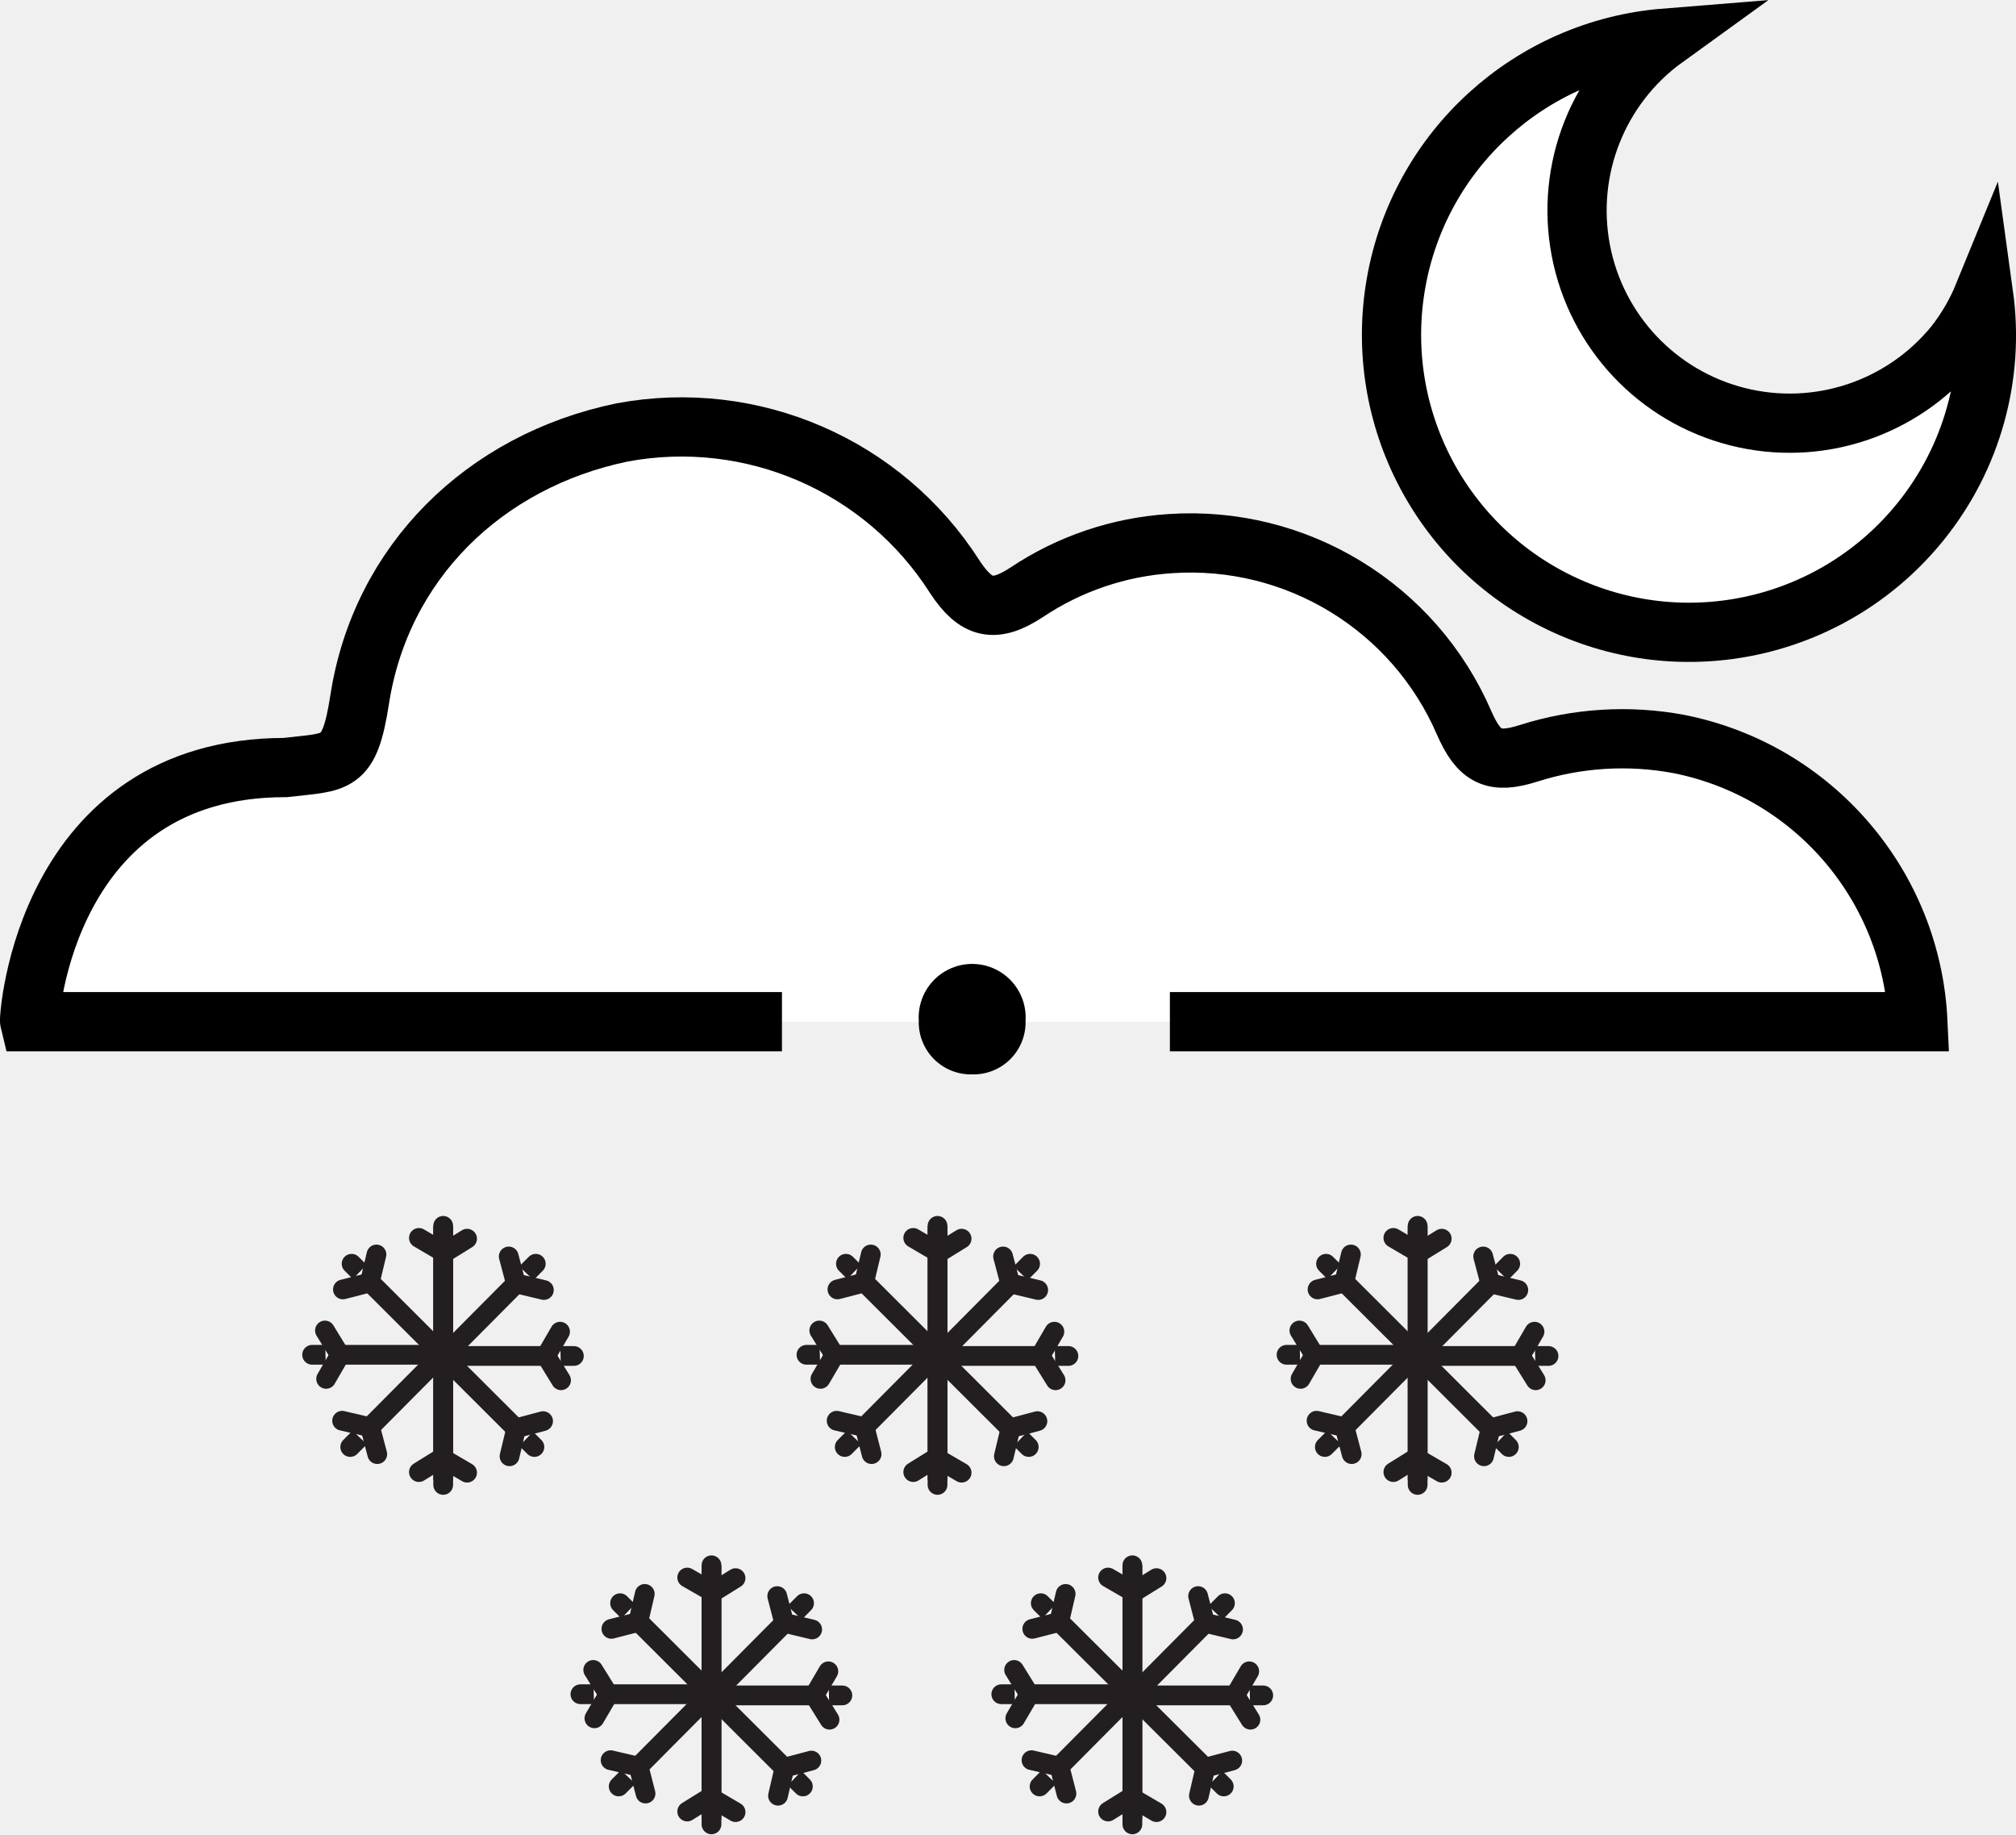
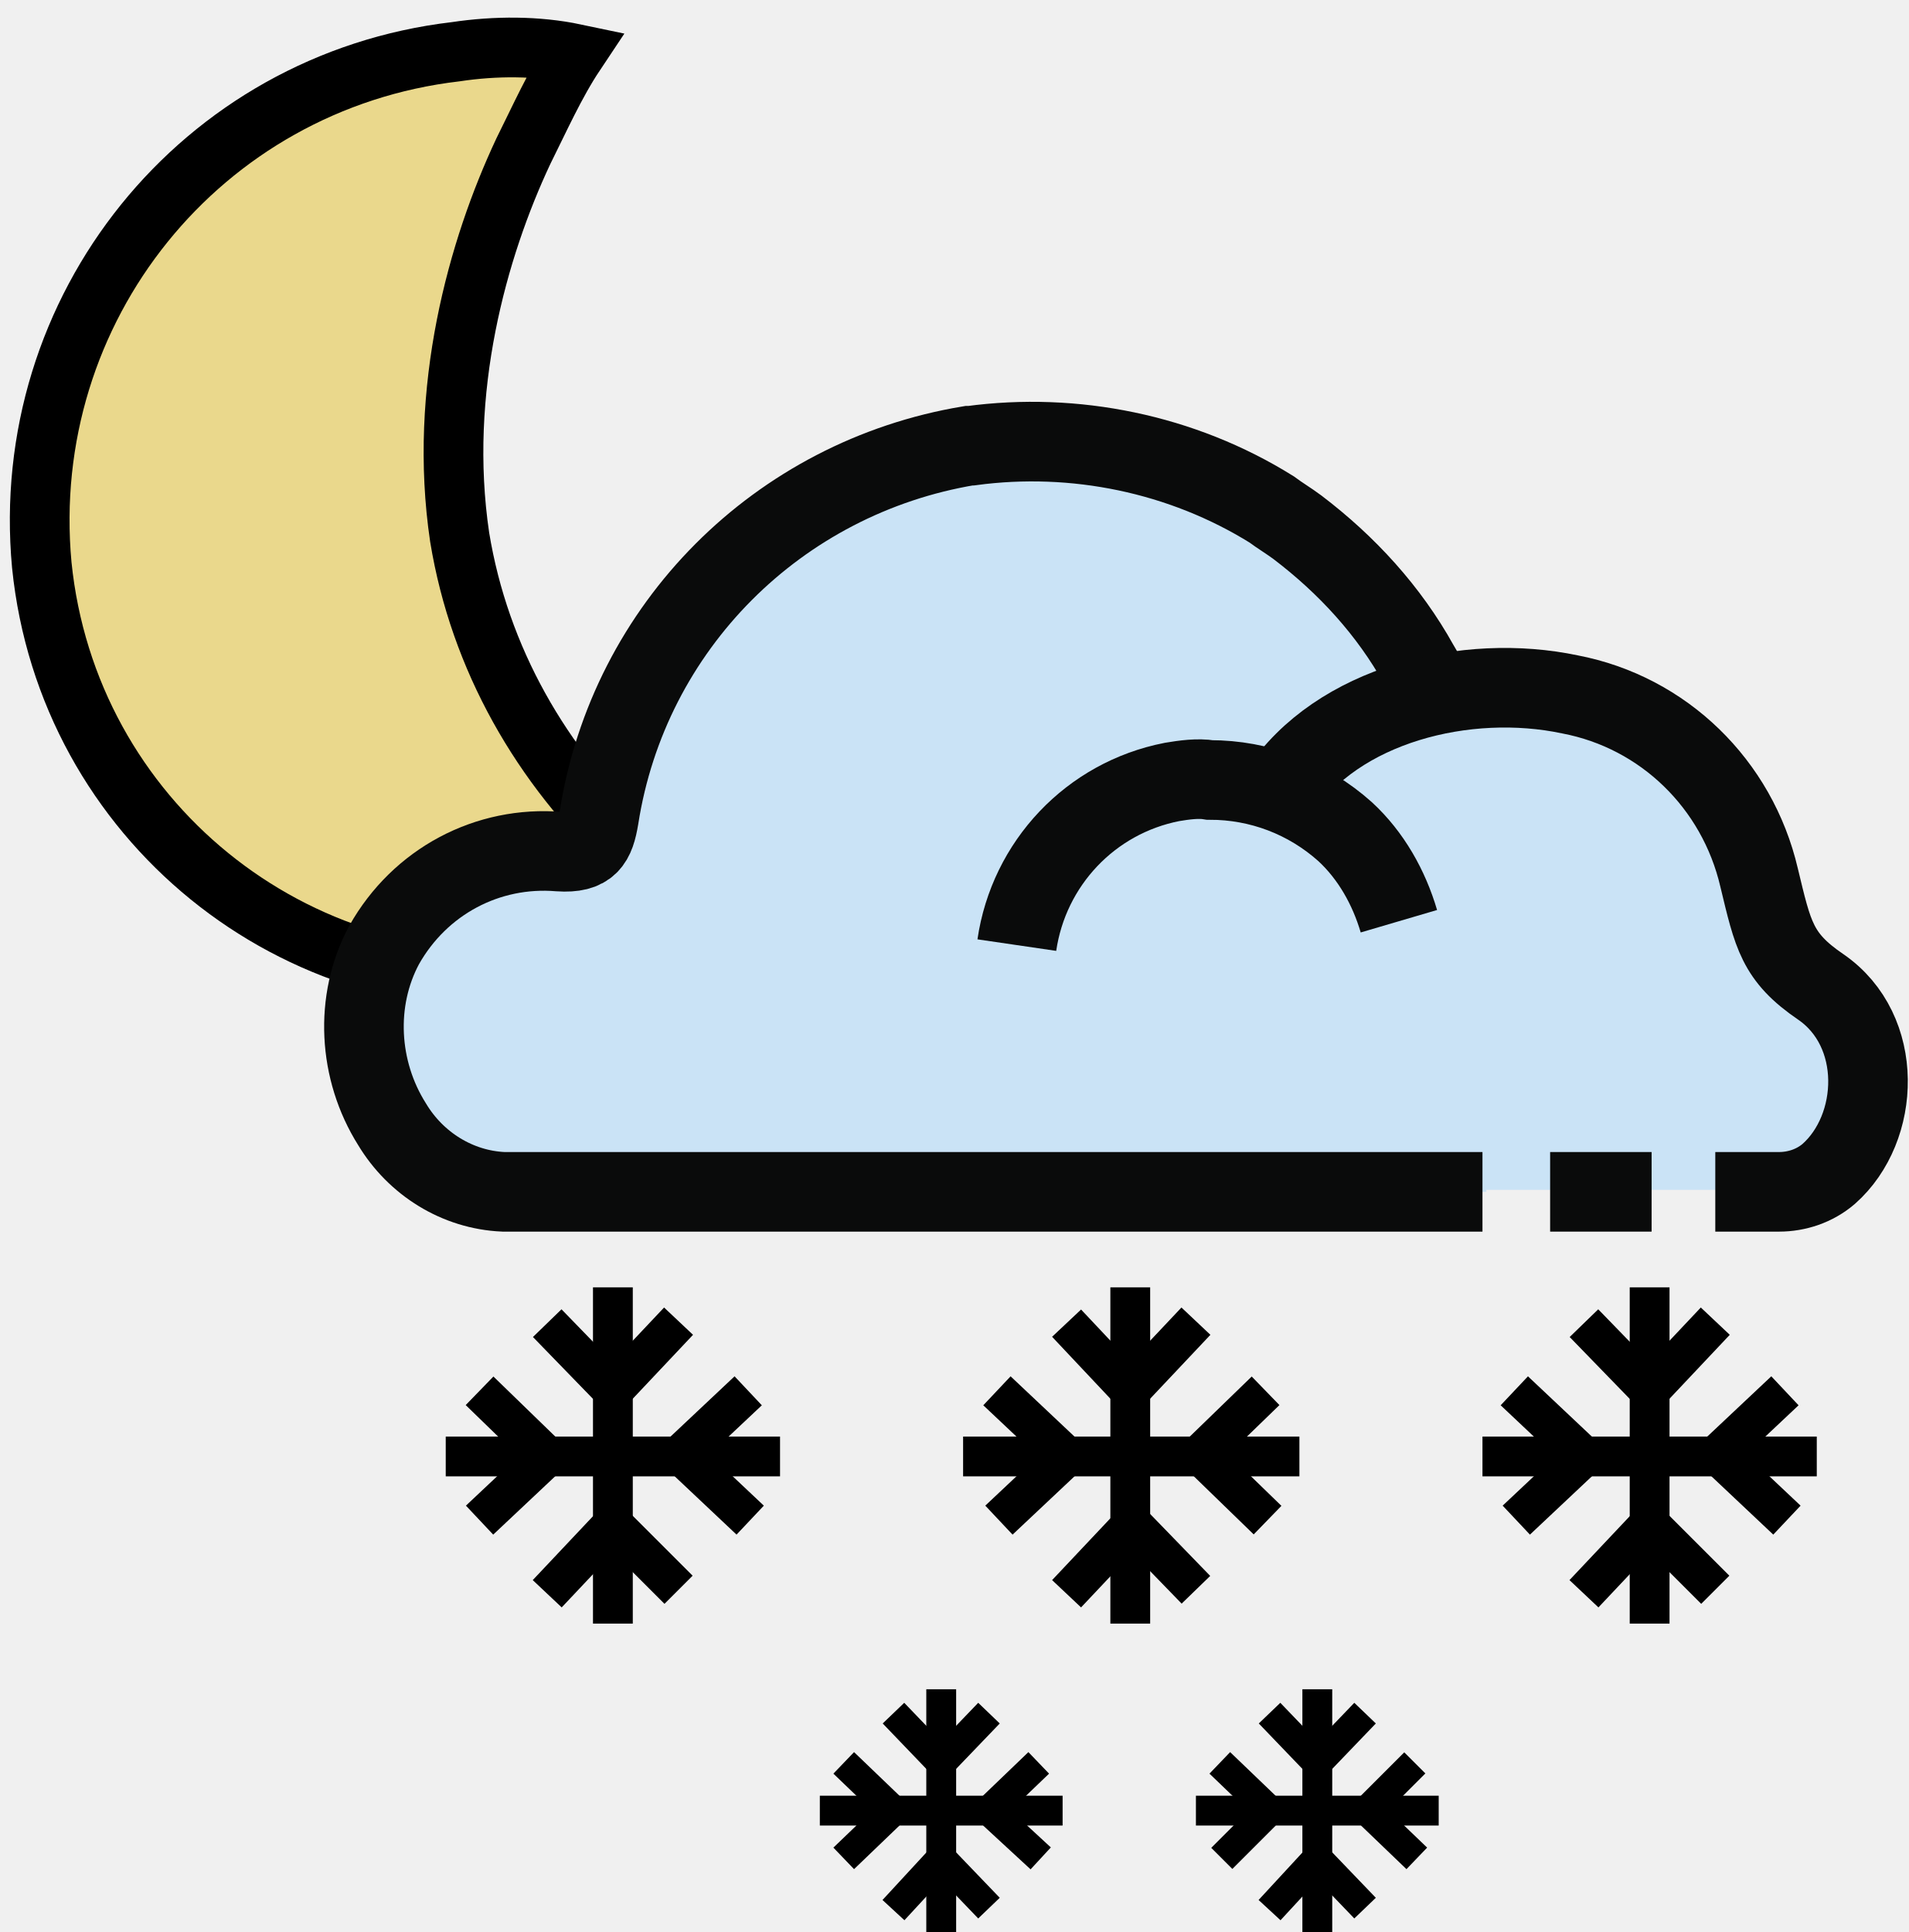
- <svg xmlns="http://www.w3.org/2000/svg" viewBox="0 0 102.12 92.89">
-   <defs>
-     <style>.cls-1,.cls-2,.cls-3{fill:#fff;stroke-miterlimit:10;}.cls-1,.cls-2{stroke:#231f20;}.cls-1{stroke-linecap:round;}.cls-3{stroke:#000;stroke-width:3px;}</style>
-   </defs>
-   <g id="Layer_2" data-name="Layer 2">
-     <g id="Layer_1-2" data-name="Layer 1">
-       <line class="cls-1" x1="47.46" y1="63.5" x2="48.71" y2="62.73" />
-       <line class="cls-1" x1="48.71" y1="74.58" x2="47.49" y2="73.87" />
-       <line class="cls-1" x1="47.49" y1="68.67" x2="52.11" y2="73.28" />
-       <polyline class="cls-1" points="52.55 71.97 51.19 72.33 50.85 73.75" />
-       <line class="cls-1" x1="52.18" y1="64" x2="47.47" y2="68.74" />
-       <polyline class="cls-1" points="50.81 63.63 51.17 64.99 52.59 65.33" />
-       <line class="cls-1" x1="54.12" y1="68.67" x2="47.49" y2="68.67" />
-       <polyline class="cls-1" points="53.41 67.44 52.7 68.66 53.47 69.9" />
-       <line class="cls-2" x1="47.49" y1="74.95" x2="47.49" y2="62.08" />
-       <line class="cls-1" x1="47.49" y1="75.2" x2="47.49" y2="62.08" />
-       <line class="cls-1" x1="47.5" y1="73.78" x2="46.26" y2="74.55" />
-       <line class="cls-1" x1="46.26" y1="62.69" x2="47.47" y2="63.4" />
-       <line class="cls-1" x1="47.47" y1="68.61" x2="42.85" y2="64" />
-       <polyline class="cls-1" points="42.42 65.3 43.77 64.95 44.11 63.53" />
-       <line class="cls-1" x1="42.79" y1="73.28" x2="47.5" y2="68.54" />
-       <polyline class="cls-1" points="44.15 73.64 43.8 72.28 42.38 71.95" />
-       <line class="cls-1" x1="40.85" y1="68.61" x2="47.47" y2="68.61" />
-       <polyline class="cls-1" points="41.56 69.83 42.27 68.62 41.5 67.38" />
-       <line class="cls-1" x1="22.42" y1="63.5" x2="23.66" y2="62.73" />
-       <line class="cls-1" x1="23.66" y1="74.58" x2="22.45" y2="73.87" />
-       <line class="cls-1" x1="22.45" y1="68.67" x2="27.07" y2="73.28" />
-       <polyline class="cls-1" points="27.51 71.97 26.15 72.33 25.81 73.75" />
-       <line class="cls-1" x1="27.14" y1="64" x2="22.43" y2="68.74" />
-       <polyline class="cls-1" points="25.77 63.63 26.13 64.99 27.55 65.33" />
-       <line class="cls-1" x1="29.07" y1="68.67" x2="22.45" y2="68.67" />
-       <polyline class="cls-1" points="28.37 67.44 27.66 68.66 28.42 69.9" />
-       <line class="cls-2" x1="22.45" y1="74.95" x2="22.45" y2="62.08" />
-       <line class="cls-1" x1="22.45" y1="75.2" x2="22.45" y2="62.08" />
-       <line class="cls-1" x1="22.46" y1="73.78" x2="21.22" y2="74.55" />
-       <line class="cls-1" x1="21.22" y1="62.69" x2="22.43" y2="63.4" />
-       <line class="cls-1" x1="22.43" y1="68.61" x2="17.81" y2="64" />
-       <polyline class="cls-1" points="17.37 65.3 18.73 64.95 19.07 63.53" />
-       <line class="cls-1" x1="17.74" y1="73.28" x2="22.45" y2="68.54" />
-       <polyline class="cls-1" points="19.11 73.64 18.75 72.28 17.33 71.95" />
-       <line class="cls-1" x1="15.81" y1="68.61" x2="22.43" y2="68.61" />
-       <polyline class="cls-1" points="16.52 69.83 17.22 68.62 16.46 67.38" />
-       <line class="cls-1" x1="71.78" y1="63.5" x2="73.03" y2="62.73" />
-       <line class="cls-1" x1="73.03" y1="74.58" x2="71.81" y2="73.87" />
-       <line class="cls-1" x1="71.81" y1="68.67" x2="76.43" y2="73.28" />
-       <polyline class="cls-1" points="76.87 71.97 75.51 72.33 75.17 73.75" />
-       <line class="cls-1" x1="76.5" y1="64" x2="71.79" y2="68.74" />
-       <polyline class="cls-1" points="75.13 63.63 75.49 64.99 76.91 65.33" />
-       <line class="cls-1" x1="78.44" y1="68.67" x2="71.81" y2="68.67" />
-       <polyline class="cls-1" points="77.73 67.44 77.02 68.66 77.79 69.9" />
-       <line class="cls-2" x1="71.81" y1="74.95" x2="71.81" y2="62.08" />
-       <line class="cls-1" x1="71.81" y1="75.2" x2="71.81" y2="62.08" />
-       <line class="cls-1" x1="71.82" y1="73.78" x2="70.58" y2="74.55" />
-       <line class="cls-1" x1="70.58" y1="62.69" x2="71.79" y2="63.4" />
-       <line class="cls-1" x1="71.79" y1="68.61" x2="67.17" y2="64" />
-       <polyline class="cls-1" points="66.74 65.3 68.09 64.95 68.43 63.53" />
-       <line class="cls-1" x1="67.11" y1="73.28" x2="71.82" y2="68.54" />
-       <polyline class="cls-1" points="68.47 73.64 68.11 72.28 66.69 71.95" />
-       <line class="cls-1" x1="65.17" y1="68.61" x2="71.79" y2="68.61" />
-       <polyline class="cls-1" points="65.88 69.83 66.58 68.62 65.82 67.38" />
-       <line class="cls-1" x1="57.34" y1="80.69" x2="58.58" y2="79.92" />
-       <line class="cls-1" x1="58.58" y1="91.77" x2="57.37" y2="91.06" />
-       <line class="cls-1" x1="57.36" y1="85.86" x2="61.99" y2="90.47" />
-       <polyline class="cls-1" points="62.42 89.16 61.06 89.52 60.73 90.94" />
-       <line class="cls-1" x1="62.05" y1="81.19" x2="57.34" y2="85.93" />
-       <polyline class="cls-1" points="60.69 80.83 61.04 82.18 62.46 82.52" />
-       <line class="cls-1" x1="63.99" y1="85.86" x2="57.36" y2="85.86" />
-       <polyline class="cls-1" points="63.28 84.64 62.57 85.85 63.34 87.09" />
-       <line class="cls-2" x1="57.36" y1="92.14" x2="57.36" y2="79.27" />
-       <line class="cls-1" x1="57.36" y1="92.39" x2="57.36" y2="79.27" />
-       <line class="cls-1" x1="57.37" y1="90.97" x2="56.13" y2="91.74" />
-       <line class="cls-1" x1="56.13" y1="79.89" x2="57.34" y2="80.59" />
-       <line class="cls-1" x1="57.35" y1="85.8" x2="52.72" y2="81.19" />
-       <polyline class="cls-1" points="52.29 82.49 53.65 82.14 53.98 80.72" />
-       <line class="cls-1" x1="52.66" y1="90.47" x2="57.37" y2="85.73" />
-       <polyline class="cls-1" points="54.02 90.83 53.67 89.47 52.25 89.14" />
-       <line class="cls-1" x1="50.72" y1="85.8" x2="57.35" y2="85.8" />
-       <polyline class="cls-1" points="51.43 87.02 52.14 85.81 51.37 84.57" />
-       <line class="cls-1" x1="36.02" y1="80.69" x2="37.26" y2="79.92" />
-       <line class="cls-1" x1="37.26" y1="91.77" x2="36.05" y2="91.06" />
-       <line class="cls-1" x1="36.05" y1="85.86" x2="40.67" y2="90.47" />
-       <polyline class="cls-1" points="41.1 89.16 39.74 89.52 39.41 90.94" />
-       <line class="cls-1" x1="40.73" y1="81.19" x2="36.02" y2="85.93" />
-       <polyline class="cls-1" points="39.37 80.83 39.72 82.18 41.14 82.52" />
-       <line class="cls-1" x1="42.67" y1="85.86" x2="36.05" y2="85.86" />
-       <polyline class="cls-1" points="41.96 84.64 41.25 85.85 42.02 87.09" />
-       <line class="cls-2" x1="36.04" y1="92.14" x2="36.04" y2="79.27" />
-       <line class="cls-1" x1="36.04" y1="92.39" x2="36.04" y2="79.27" />
-       <line class="cls-1" x1="36.05" y1="90.97" x2="34.81" y2="91.74" />
-       <line class="cls-1" x1="34.81" y1="79.89" x2="36.03" y2="80.59" />
-       <line class="cls-1" x1="36.03" y1="85.8" x2="31.41" y2="81.19" />
-       <polyline class="cls-1" points="30.97 82.49 32.33 82.14 32.66 80.72" />
-       <line class="cls-1" x1="31.34" y1="90.47" x2="36.05" y2="85.73" />
-       <polyline class="cls-1" points="32.7 90.83 32.35 89.47 30.93 89.14" />
-       <line class="cls-1" x1="29.4" y1="85.8" x2="36.03" y2="85.8" />
-       <polyline class="cls-1" points="30.11 87.02 30.82 85.81 30.05 84.57" />
-       <path class="cls-3" d="M59.26,51.74H97.15a15.05,15.05,0,0,0-12.1-14.06,15.63,15.63,0,0,0-7.62.47c-1.76.56-2.5.2-3.26-1.53a15.1,15.1,0,0,0-14.88-9.09A14.81,14.81,0,0,0,52,30c-1.62,1.06-2.55.86-3.63-.78A16.42,16.42,0,0,0,31.51,21.9c-7,1.45-12.22,6.6-13.29,13.52-.53,3.41-1.13,3.14-3.77,3.45-12.16,0-13,12.67-12.95,12.87H39.61" />
-       <path d="M49.24,54.41a2.64,2.64,0,0,1-2.7-2.72,2.71,2.71,0,1,1,5.41,0A2.64,2.64,0,0,1,49.24,54.41Z" />
-       <path class="cls-3" d="M99,17.47h0A10.77,10.77,0,1,1,84.35,1.93,15.07,15.07,0,1,0,97.29,26.41h0a15,15,0,0,0,3.19-11.48A10.56,10.56,0,0,1,99,17.47Z" />
+ <svg xmlns="http://www.w3.org/2000/svg" version="1.1" id="Layer_1" x="0px" y="0px" viewBox="16 -16.1 95.9 97.1" style="enable-background:new 16 -16.1 95.9 97.1;" xml:space="preserve">
+   <style type="text/css">
+ 	.st0{fill:#EAD88C;}
+ 	.st1{fill:none;stroke:#000000;stroke-width:3;stroke-miterlimit:10;}
+ 	.st2{fill:none;}
+ 	.st3{fill:#CAE3F6;}
+ 	.st4{fill:none;stroke:#000000;stroke-width:1.5;stroke-miterlimit:10;}
+ 	.st5{fill:none;stroke:#000000;stroke-width:2;stroke-miterlimit:10;}
+ 	.st6{fill:none;stroke:#0A0B0B;stroke-width:4;stroke-miterlimit:10;}
+ </style>
+   <g>
+     <g>
+       <path class="st0" d="M38.9-13.5C26.1-12,16.9-0.6,18.1,12.3c1.3,12.8,12.7,22,25.4,20.7c3-0.4,5.7-1.2,8.5-2.7    c-1.6-1.1-3-2.3-4.3-3.7c-4.5-4.2-7.6-9.6-8.6-15.7C38,3.5,40-3.6,42.3-8.5c0.8-1.6,1.6-3.4,2.6-4.9C43-13.8,40.9-13.8,38.9-13.5z    " />
+       <path class="st1" d="M38.9-13.5C26.1-12,16.9-0.6,18.1,12.3c1.3,12.8,12.7,22,25.4,20.7c3-0.4,5.7-1.2,8.5-2.7    c-1.6-1.1-3-2.3-4.3-3.7c-4.5-4.2-7.6-9.6-8.6-15.7C38,3.5,40-3.6,42.3-8.5c0.8-1.6,1.6-3.4,2.6-4.9C43-13.8,40.9-13.8,38.9-13.5z    " />
+       <path class="st2" d="M60-11.1l-0.4-0.3c-5-3.6-11.1-5.2-18.3-4.6c-3.9,0.3-11.3,4-11.5,4.2C20.6-6.4,15.9,6.1,18.9,17.1    c0.3,1,0.6,1.9,1,2.9c1.4,3.6,3.7,6.9,6.6,9.5" />
    </g>
+     <path class="st3" d="M90.7,43.8H42.2c-2.3-0.1-4.3-1.4-5.5-3.4c-1.7-2.7-1.9-6.1-0.4-9c1.7-3.1,5.1-5,8.7-4.7   c1.5,0.1,1.8-0.5,1.9-1.7c1.5-9.5,8.9-17,18.4-18.6h0.1c5.2-0.7,10.4,0.4,14.8,3.2c0.4,0.3,0.9,0.6,1.3,0.9c2.4,1.9,4.5,4.2,6,6.9   l0.7,1.2" />
+     <path class="st3" d="M67.6,31.4c0.6-4.1,3.6-7.3,7.6-8.2c0.6-0.1,1.3-0.1,1.9-0.1c2.5,0,4.9,0.9,6.7,2.6c1.3,1.2,2.2,2.8,2.7,4.5" />
+     <path class="st3" d="M80.7,23.7c2.8-4.4,9.3-6,14.4-4.9c4.7,0.9,8.3,4.5,9.3,9.1c0.7,2.9,0.9,4,3.1,5.5c3.1,2.2,2.9,7.1,0.4,9.4   c-0.7,0.6-1.5,0.9-2.4,0.9H88.7" />
+     <line class="st2" x1="94.1" y1="43.8" x2="99.1" y2="43.8" />
+     <polyline class="st4" points="79.8,79.9 82.2,77.3 84.6,79.8  " />
+     <polyline class="st4" points="84.6,70 82.2,72.5 79.8,70  " />
+     <line class="st4" x1="82.2" y1="68.8" x2="82.2" y2="81" />
+     <polyline class="st4" points="87.2,77.3 84.7,74.9 87.1,72.5  " />
+     <polyline class="st4" points="77.3,72.5 79.8,74.9 77.4,77.3  " />
+     <line class="st4" x1="76.1" y1="74.9" x2="88.3" y2="74.9" />
+     <polyline class="st4" points="60.9,79.9 63.3,77.3 65.7,79.8  " />
+     <polyline class="st4" points="65.7,70 63.3,72.5 60.9,70  " />
+     <line class="st4" x1="63.3" y1="68.8" x2="63.3" y2="81" />
+     <polyline class="st4" points="68.3,77.3 65.7,74.9 68.2,72.5  " />
+     <polyline class="st4" points="58.4,72.5 60.9,74.9 58.4,77.3  " />
+     <line class="st4" x1="57.2" y1="74.9" x2="69.4" y2="74.9" />
+     <polyline class="st5" points="95.6,64 98.9,60.5 102.2,63.8  " />
+     <polyline class="st5" points="102.2,50.3 98.9,53.8 95.6,50.4  " />
+     <line class="st5" x1="98.9" y1="48.6" x2="98.9" y2="65.5" />
+     <polyline class="st5" points="105.8,60.3 102.3,57 105.7,53.8  " />
+     <polyline class="st5" points="92.1,53.8 95.6,57.1 92.2,60.3  " />
+     <line class="st5" x1="90.5" y1="57.1" x2="107.3" y2="57.1" />
+     <polyline class="st5" points="69.6,64 72.9,60.5 76.1,63.8  " />
+     <polyline class="st5" points="76.1,50.3 72.8,53.8 69.6,50.4  " />
+     <line class="st5" x1="72.8" y1="48.6" x2="72.8" y2="65.5" />
+     <polyline class="st5" points="79.7,60.3 76.3,57 79.6,53.8  " />
+     <polyline class="st5" points="66.1,53.8 69.6,57.1 66.2,60.3  " />
+     <line class="st5" x1="64.4" y1="57.1" x2="81.3" y2="57.1" />
+     <polyline class="st5" points="43.5,64 46.8,60.5 50.1,63.8  " />
+     <polyline class="st5" points="50.1,50.3 46.8,53.8 43.5,50.4  " />
+     <line class="st5" x1="46.8" y1="48.6" x2="46.8" y2="65.5" />
+     <polyline class="st5" points="53.7,60.3 50.2,57 53.6,53.8  " />
+     <polyline class="st5" points="40.1,53.8 43.5,57.1 40.1,60.3  " />
+     <line class="st5" x1="38.4" y1="57.1" x2="55.2" y2="57.1" />
+     <path class="st6" d="M90.5,43.8H41.3c-2.3-0.1-4.4-1.4-5.6-3.4c-1.7-2.7-1.9-6.2-0.4-9c1.8-3.2,5.2-5,8.8-4.7   c1.5,0.1,1.8-0.5,2-1.7c1.5-9.6,9-17.1,18.6-18.7h0.1C70,5.6,75.4,6.7,79.9,9.5c0.4,0.3,0.9,0.6,1.3,0.9c2.5,1.9,4.6,4.2,6.1,6.9   l0.7,1.2" />
+     <path class="st6" d="M67.1,31.4c0.6-4.1,3.7-7.4,7.8-8.2c0.6-0.1,1.3-0.2,1.9-0.1c2.5,0,4.9,0.9,6.8,2.6c1.3,1.2,2.2,2.8,2.7,4.5" />
+     <path class="st6" d="M80.3,23.7c2.9-4.4,9.4-6,14.6-4.9c4.7,0.9,8.4,4.5,9.5,9.2c0.7,2.9,0.9,4,3.1,5.5c3.2,2.2,3,7.1,0.4,9.4   c-0.7,0.6-1.6,0.9-2.5,0.9h-3.2" />
+     <line class="st6" x1="93.9" y1="43.8" x2="99" y2="43.8" />
  </g>
</svg>
